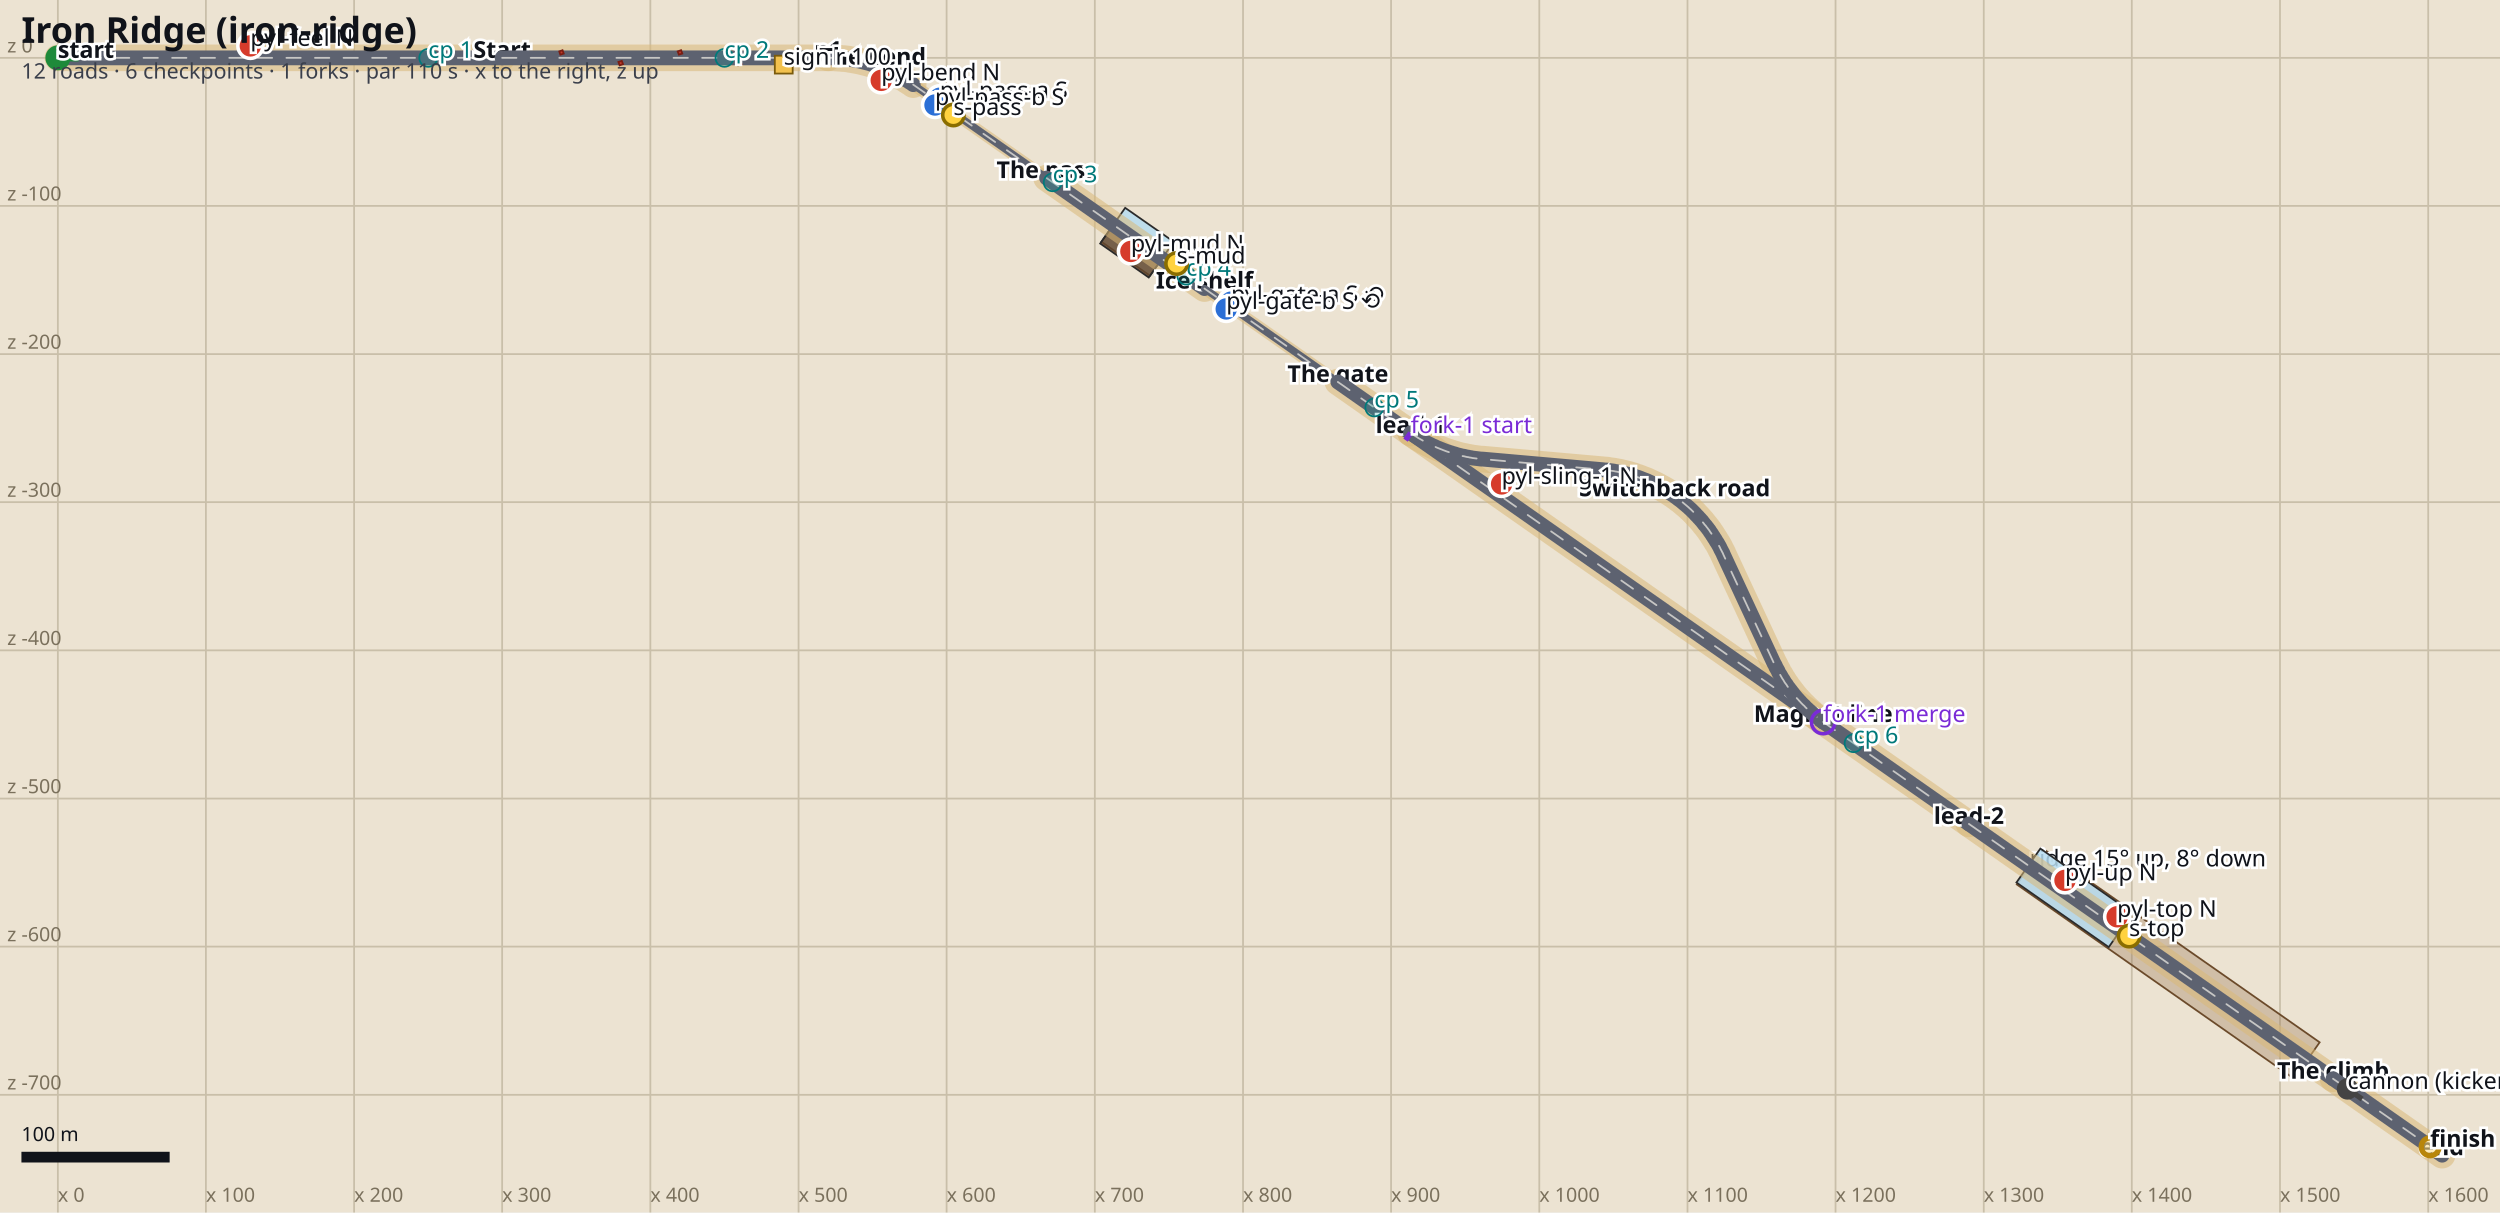
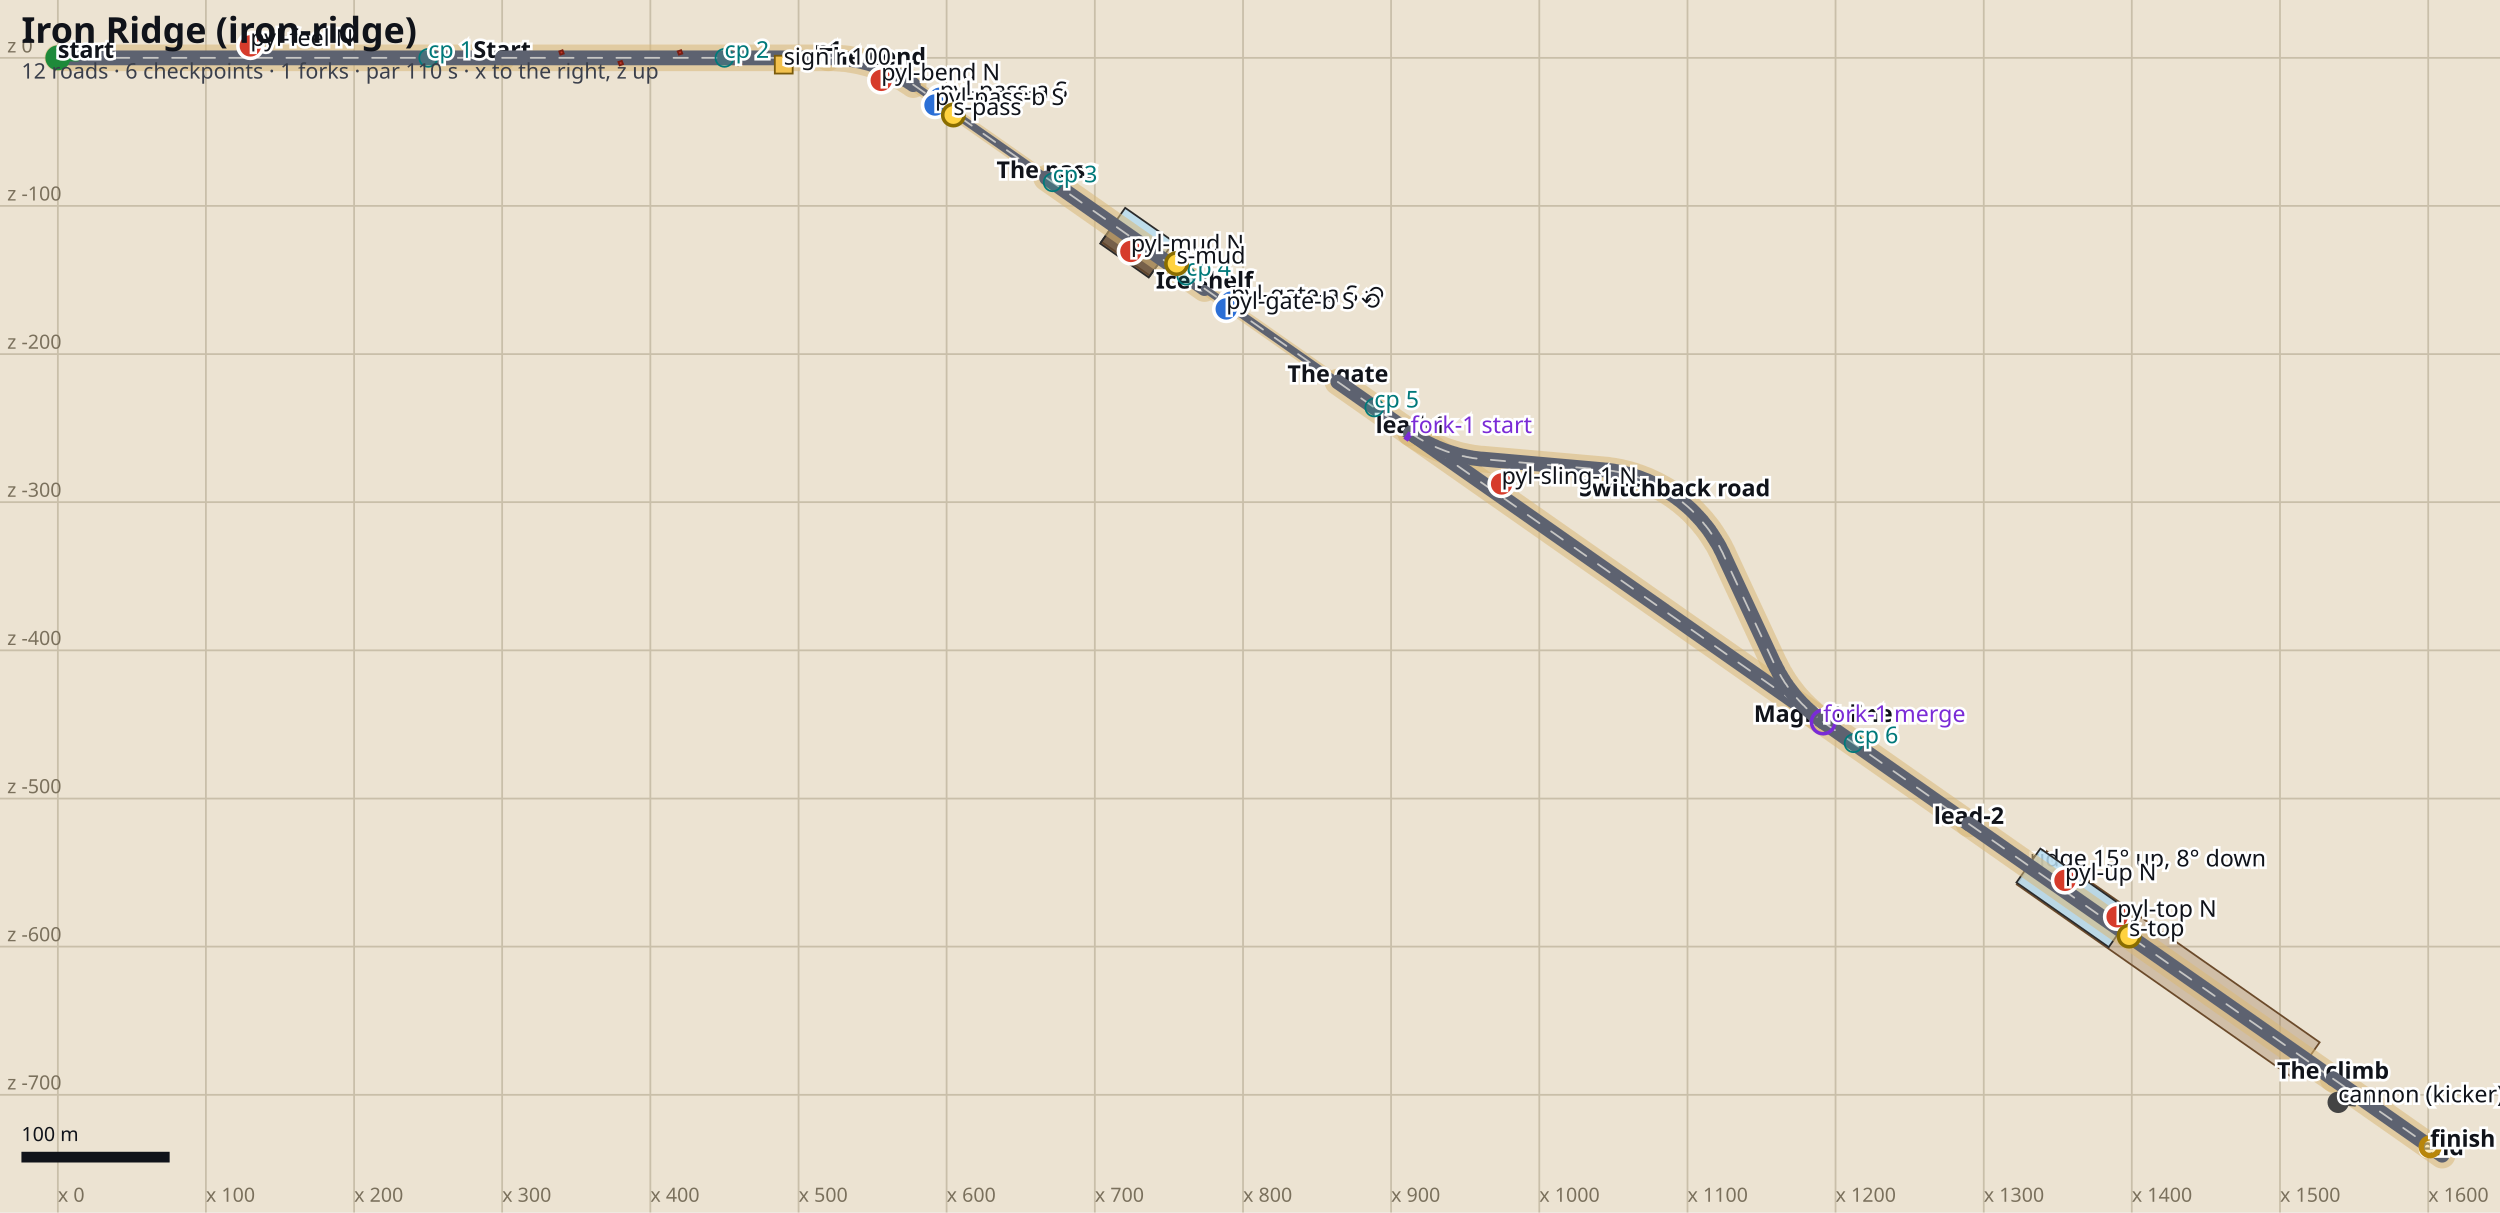
<svg xmlns="http://www.w3.org/2000/svg" width="1400" height="679" viewBox="0 0 1400 679">
  <rect width="100%" height="100%" fill="#ece3d2" />
  <line x1="32.4" y1="0" x2="32.4" y2="679" stroke="#c9bfa9" stroke-width="1" />
  <text x="32.4" y="673" font-size="11" font-family="sans-serif" fill="#7a705c">x 0</text>
  <line x1="115.3" y1="0" x2="115.3" y2="679" stroke="#c9bfa9" stroke-width="1" />
  <text x="115.3" y="673" font-size="11" font-family="sans-serif" fill="#7a705c">x 100</text>
  <line x1="198.3" y1="0" x2="198.3" y2="679" stroke="#c9bfa9" stroke-width="1" />
  <text x="198.3" y="673" font-size="11" font-family="sans-serif" fill="#7a705c">x 200</text>
  <line x1="281.2" y1="0" x2="281.2" y2="679" stroke="#c9bfa9" stroke-width="1" />
  <text x="281.2" y="673" font-size="11" font-family="sans-serif" fill="#7a705c">x 300</text>
  <line x1="364.2" y1="0" x2="364.2" y2="679" stroke="#c9bfa9" stroke-width="1" />
  <text x="364.2" y="673" font-size="11" font-family="sans-serif" fill="#7a705c">x 400</text>
  <line x1="447.2" y1="0" x2="447.2" y2="679" stroke="#c9bfa9" stroke-width="1" />
  <text x="447.2" y="673" font-size="11" font-family="sans-serif" fill="#7a705c">x 500</text>
  <line x1="530.1" y1="0" x2="530.1" y2="679" stroke="#c9bfa9" stroke-width="1" />
  <text x="530.1" y="673" font-size="11" font-family="sans-serif" fill="#7a705c">x 600</text>
  <line x1="613.1" y1="0" x2="613.1" y2="679" stroke="#c9bfa9" stroke-width="1" />
  <text x="613.1" y="673" font-size="11" font-family="sans-serif" fill="#7a705c">x 700</text>
  <line x1="696.1" y1="0" x2="696.1" y2="679" stroke="#c9bfa9" stroke-width="1" />
  <text x="696.1" y="673" font-size="11" font-family="sans-serif" fill="#7a705c">x 800</text>
  <line x1="779" y1="0" x2="779" y2="679" stroke="#c9bfa9" stroke-width="1" />
  <text x="779" y="673" font-size="11" font-family="sans-serif" fill="#7a705c">x 900</text>
  <line x1="862" y1="0" x2="862" y2="679" stroke="#c9bfa9" stroke-width="1" />
  <text x="862" y="673" font-size="11" font-family="sans-serif" fill="#7a705c">x 1000</text>
  <line x1="945" y1="0" x2="945" y2="679" stroke="#c9bfa9" stroke-width="1" />
  <text x="945" y="673" font-size="11" font-family="sans-serif" fill="#7a705c">x 1100</text>
  <line x1="1027.9" y1="0" x2="1027.9" y2="679" stroke="#c9bfa9" stroke-width="1" />
  <text x="1027.9" y="673" font-size="11" font-family="sans-serif" fill="#7a705c">x 1200</text>
  <line x1="1110.9" y1="0" x2="1110.9" y2="679" stroke="#c9bfa9" stroke-width="1" />
  <text x="1110.9" y="673" font-size="11" font-family="sans-serif" fill="#7a705c">x 1300</text>
  <line x1="1193.8" y1="0" x2="1193.8" y2="679" stroke="#c9bfa9" stroke-width="1" />
  <text x="1193.8" y="673" font-size="11" font-family="sans-serif" fill="#7a705c">x 1400</text>
  <line x1="1276.8" y1="0" x2="1276.8" y2="679" stroke="#c9bfa9" stroke-width="1" />
  <text x="1276.8" y="673" font-size="11" font-family="sans-serif" fill="#7a705c">x 1500</text>
  <line x1="1359.8" y1="0" x2="1359.8" y2="679" stroke="#c9bfa9" stroke-width="1" />
  <text x="1359.8" y="673" font-size="11" font-family="sans-serif" fill="#7a705c">x 1600</text>
  <line x1="0" y1="613.1" x2="1400" y2="613.1" stroke="#c9bfa9" stroke-width="1" />
  <text x="4" y="610.1" font-size="11" font-family="sans-serif" fill="#7a705c">z -700</text>
  <line x1="0" y1="530.1" x2="1400" y2="530.1" stroke="#c9bfa9" stroke-width="1" />
  <text x="4" y="527.1" font-size="11" font-family="sans-serif" fill="#7a705c">z -600</text>
  <line x1="0" y1="447.2" x2="1400" y2="447.2" stroke="#c9bfa9" stroke-width="1" />
  <text x="4" y="444.2" font-size="11" font-family="sans-serif" fill="#7a705c">z -500</text>
  <line x1="0" y1="364.2" x2="1400" y2="364.2" stroke="#c9bfa9" stroke-width="1" />
  <text x="4" y="361.2" font-size="11" font-family="sans-serif" fill="#7a705c">z -400</text>
  <line x1="0" y1="281.2" x2="1400" y2="281.2" stroke="#c9bfa9" stroke-width="1" />
  <text x="4" y="278.2" font-size="11" font-family="sans-serif" fill="#7a705c">z -300</text>
  <line x1="0" y1="198.3" x2="1400" y2="198.3" stroke="#c9bfa9" stroke-width="1" />
  <text x="4" y="195.3" font-size="11" font-family="sans-serif" fill="#7a705c">z -200</text>
  <line x1="0" y1="115.3" x2="1400" y2="115.3" stroke="#c9bfa9" stroke-width="1" />
  <text x="4" y="112.3" font-size="11" font-family="sans-serif" fill="#7a705c">z -100</text>
  <line x1="0" y1="32.4" x2="1400" y2="32.4" stroke="#c9bfa9" stroke-width="1" />
  <text x="4" y="29.4" font-size="11" font-family="sans-serif" fill="#7a705c">z 0</text>
  <polygon points="1129.4,495.3 1284.7,604.1 1299,583.7 1143.7,475" fill="#8c6a44" fill-opacity="0.3" stroke="#6b4a2a" />
  <text x="1136.6" y="485.2" font-size="13" font-family="sans-serif" fill="#10131a" stroke="#fff" stroke-width="3" paint-order="stroke">ridge 15° up, 8° down</text>
  <polygon points="616.8,135.4 644,154.4 657.3,135.4 630.1,116.4" fill="#b6dcf0" fill-opacity="0.85" stroke="#2a2a2a" stroke-width="1" />
  <polygon points="616.1,136.4 643.3,155.4 650.4,145.3 623.2,126.2" fill="#6a4a2e" fill-opacity="0.85" stroke="#2a2a2a" stroke-width="1" />
  <polygon points="1129.2,494.2 1180.9,530.4 1194.2,511.3 1142.6,475.2" fill="#b6dcf0" fill-opacity="0.85" stroke="#2a2a2a" stroke-width="1" />
  <polyline points="32.4,32.4 281.2,32.4" fill="none" stroke-linejoin="round" stroke-linecap="round" stroke="#d8b878" stroke-opacity="0.55" stroke-width="14.9" />
  <polyline points="281.2,32.4 463.8,32.4" fill="none" stroke-linejoin="round" stroke-linecap="round" stroke="#d8b878" stroke-opacity="0.55" stroke-width="14.9" />
  <polyline points="463.8,32.4 464.6,32.4 465.4,32.4 466.2,32.4 467,32.4 467.9,32.5 468.7,32.5 469.5,32.6 470.3,32.6 471.1,32.7 471.9,32.8 472.7,32.8 473.6,32.9 474.4,33 475.2,33.1 476,33.3 476.8,33.4 477.6,33.5 478.4,33.7 479.2,33.8 480,34 480.8,34.1 481.6,34.3 482.4,34.5 483.2,34.7 484,34.9 484.8,35.1 485.6,35.3 486.4,35.5 487.1,35.7 487.9,36 488.7,36.2 489.5,36.4 490.3,36.7 491,37 491.8,37.2 492.6,37.5 493.3,37.8 494.1,38.1 494.9,38.4 495.6,38.7 496.4,39 497.1,39.4 497.9,39.7 498.6,40 499.4,40.4 500.1,40.7 500.8,41.1 501.6,41.5 502.3,41.8 503,42.2 503.7,42.6 504.4,43 505.1,43.4 505.9,43.8 506.6,44.2 507.3,44.7 507.9,45.1 508.6,45.5 509.3,46 510,46.4 510.7,46.9 511.4,47.4" fill="none" stroke-linejoin="round" stroke-linecap="round" stroke="#d8b878" stroke-opacity="0.55" stroke-width="14.9" />
  <polyline points="511.4,47.4 586.1,99.7" fill="none" stroke-linejoin="round" stroke-linecap="round" stroke="#d8b878" stroke-opacity="0.55" stroke-width="6.6" />
  <polyline points="586.1,99.7 674.5,161.6" fill="none" stroke-linejoin="round" stroke-linecap="round" stroke="#d8b878" stroke-opacity="0.55" stroke-width="14.9" />
  <polyline points="674.5,161.6 749.2,213.9" fill="none" stroke-linejoin="round" stroke-linecap="round" stroke="#d8b878" stroke-opacity="0.55" stroke-width="6.6" />
  <polyline points="749.2,213.9 790,242.5" fill="none" stroke-linejoin="round" stroke-linecap="round" stroke="#d8b878" stroke-opacity="0.55" stroke-width="14.9" />
  <polyline points="790,242.5 1021,404.3" fill="none" stroke-linejoin="round" stroke-linecap="round" stroke="#d8b878" stroke-opacity="0.55" stroke-width="14.9" />
  <polyline points="790,242.5 790.7,242.9 791.3,243.4 792,243.8 792.7,244.3 793.4,244.7 794.1,245.2 794.8,245.6 795.5,246 796.2,246.4 796.9,246.8 797.6,247.2 798.4,247.6 799.1,248 799.8,248.4 800.5,248.7 801.3,249.1 802,249.5 802.8,249.8 803.5,250.1 804.3,250.5 805,250.8 805.8,251.1 806.5,251.4 807.3,251.7 808,252 808.8,252.3 809.6,252.6 810.4,252.9 811.1,253.1 811.9,253.4 812.7,253.6 813.5,253.9 814.3,254.1 815,254.3 815.8,254.6 816.6,254.8 817.4,255 818.2,255.2 819,255.4 819.8,255.5 820.6,255.7 821.4,255.9 822.2,256 823,256.2 823.8,256.3 824.6,256.5 825.5,256.6 826.3,256.7 827.1,256.8 827.9,256.9 828.7,257 829.5,257.1 830.3,257.1 897.1,263 898,263.1 898.8,263.2 899.6,263.2 900.4,263.3 901.3,263.5 902.1,263.6 902.9,263.7 903.7,263.8 904.5,264 905.3,264.1 906.2,264.3 907,264.4 907.8,264.6 908.6,264.8 909.4,265 910.2,265.2 911,265.4 911.8,265.6 912.6,265.8 913.4,266.1 914.2,266.3 915,266.5 915.7,266.8 916.5,267.1 917.3,267.3 918.1,267.6 918.9,267.9 919.6,268.2 920.4,268.5 921.2,268.8 922,269.1 922.7,269.4 923.5,269.8 924.2,270.1 925,270.5 925.7,270.8 926.5,271.2 927.2,271.5 927.9,271.9 928.7,272.3 929.4,272.7 930.1,273.1 930.9,273.5 931.6,273.9 932.3,274.3 933,274.7 933.7,275.2 934.4,275.6 935.1,276.1 935.8,276.5 936.5,277 937.2,277.4 937.8,277.9 938.5,278.4 939.2,278.9 939.8,279.4 940.5,279.9 941.2,280.4 941.8,280.9 942.4,281.4 943.1,282 943.7,282.5 944.3,283 945,283.6 945.6,284.1 946.2,284.7 946.8,285.2 947.4,285.8 948,286.4 948.6,287 949.2,287.6 949.7,288.2 950.3,288.8 950.9,289.4 951.4,290 952,290.6 952.5,291.2 953.1,291.8 953.6,292.5 954.1,293.1 954.6,293.8 955.2,294.4 955.7,295.1 956.2,295.7 956.7,296.4 957.2,297 957.6,297.7 958.1,298.4 958.6,299.1 959,299.8 959.5,300.5 959.9,301.2 960.4,301.9 960.8,302.6 961.2,303.3 961.7,304 962.1,304.7 962.5,305.4 962.9,306.1 963.3,306.9 963.6,307.6 964,308.3 964.4,309.1 964.8,309.8 965.1,310.6 993.4,371.4 993.8,372.1 994.2,372.8 994.5,373.6 994.9,374.3 995.3,375 995.7,375.7 996,376.5 996.4,377.2 996.9,377.9 997.3,378.6 997.7,379.3 998.1,380 998.6,380.7 999,381.4 999.4,382.1 999.9,382.8 1000.4,383.4 1000.8,384.1 1001.3,384.8 1001.8,385.4 1002.3,386.1 1002.8,386.7 1003.3,387.4 1003.8,388 1004.3,388.7 1004.8,389.3 1005.3,389.9 1005.9,390.6 1006.4,391.2 1007,391.8 1007.5,392.4 1008.1,393 1008.6,393.6 1009.2,394.2 1009.8,394.8 1010.4,395.3 1010.9,395.9 1011.5,396.5 1012.1,397 1012.7,397.6 1013.3,398.1 1014,398.7 1014.6,399.2 1015.2,399.8 1015.8,400.3 1016.5,400.8 1017.1,401.3 1017.8,401.8 1018.4,402.3 1019.1,402.8 1019.7,403.3 1020.4,403.8 1021.1,404.3" fill="none" stroke-linejoin="round" stroke-linecap="round" stroke="#d8b878" stroke-opacity="0.55" stroke-width="14.9" />
  <polyline points="1021,404.3 1102.6,461.4" fill="none" stroke-linejoin="round" stroke-linecap="round" stroke="#d8b878" stroke-opacity="0.55" stroke-width="14.9" />
  <polyline points="1102.6,461.4 1306.5,604.1" fill="none" stroke-linejoin="round" stroke-linecap="round" stroke="#d8b878" stroke-opacity="0.55" stroke-width="14.9" />
  <polyline points="1306.5,604.1 1367.6,646.9" fill="none" stroke-linejoin="round" stroke-linecap="round" stroke="#d8b878" stroke-opacity="0.55" stroke-width="14.9" />
  <polyline points="32.4,32.4 281.2,32.4" fill="none" stroke-linejoin="round" stroke-linecap="round" stroke="#5d6270" stroke-width="8.3" />
  <polyline points="32.4,32.4 281.2,32.4" fill="none" stroke-linejoin="round" stroke-linecap="round" stroke="#f4f1e8" stroke-opacity="0.7" stroke-width="1" stroke-dasharray="8 8" />
  <text x="281.2" y="32.4" font-size="13" font-family="sans-serif" fill="#10131a" stroke="#fff" stroke-width="3" paint-order="stroke" text-anchor="middle" font-weight="bold">Start</text>
  <polyline points="281.2,32.4 463.8,32.4" fill="none" stroke-linejoin="round" stroke-linecap="round" stroke="#5d6270" stroke-width="8.3" />
  <polyline points="281.2,32.4 463.8,32.4" fill="none" stroke-linejoin="round" stroke-linecap="round" stroke="#f4f1e8" stroke-opacity="0.7" stroke-width="1" stroke-dasharray="8 8" />
  <text x="463.8" y="32.4" font-size="13" font-family="sans-serif" fill="#10131a" stroke="#fff" stroke-width="3" paint-order="stroke" text-anchor="middle" font-weight="bold">p1</text>
  <polyline points="463.8,32.4 464.6,32.4 465.4,32.4 466.2,32.4 467,32.4 467.9,32.5 468.7,32.5 469.5,32.6 470.3,32.6 471.1,32.7 471.9,32.8 472.7,32.8 473.6,32.9 474.4,33 475.2,33.1 476,33.3 476.8,33.4 477.6,33.5 478.4,33.7 479.2,33.8 480,34 480.8,34.1 481.6,34.3 482.4,34.5 483.2,34.7 484,34.9 484.8,35.1 485.6,35.3 486.4,35.5 487.1,35.7 487.9,36 488.7,36.2 489.5,36.4 490.3,36.7 491,37 491.8,37.2 492.6,37.5 493.3,37.8 494.1,38.1 494.9,38.4 495.6,38.7 496.4,39 497.1,39.4 497.9,39.7 498.6,40 499.4,40.4 500.1,40.7 500.8,41.1 501.6,41.5 502.3,41.8 503,42.2 503.7,42.6 504.4,43 505.1,43.4 505.9,43.8 506.6,44.2 507.3,44.7 507.9,45.1 508.6,45.5 509.3,46 510,46.4 510.7,46.9 511.4,47.4" fill="none" stroke-linejoin="round" stroke-linecap="round" stroke="#5d6270" stroke-width="8.3" />
  <polyline points="463.8,32.4 464.6,32.4 465.4,32.4 466.2,32.4 467,32.4 467.9,32.5 468.7,32.5 469.5,32.6 470.3,32.6 471.1,32.7 471.9,32.8 472.7,32.8 473.6,32.9 474.4,33 475.2,33.1 476,33.3 476.8,33.4 477.6,33.5 478.4,33.7 479.2,33.8 480,34 480.8,34.1 481.6,34.3 482.4,34.5 483.2,34.7 484,34.9 484.8,35.1 485.6,35.3 486.4,35.5 487.1,35.7 487.9,36 488.7,36.2 489.5,36.4 490.3,36.7 491,37 491.8,37.2 492.6,37.5 493.3,37.8 494.1,38.1 494.9,38.4 495.6,38.7 496.4,39 497.1,39.4 497.9,39.7 498.6,40 499.4,40.4 500.1,40.7 500.8,41.1 501.6,41.5 502.3,41.8 503,42.2 503.7,42.6 504.4,43 505.1,43.4 505.9,43.8 506.6,44.2 507.3,44.7 507.9,45.1 508.6,45.5 509.3,46 510,46.4 510.7,46.9 511.4,47.4" fill="none" stroke-linejoin="round" stroke-linecap="round" stroke="#f4f1e8" stroke-opacity="0.7" stroke-width="1" stroke-dasharray="8 8" />
  <text x="488.7" y="36.2" font-size="13" font-family="sans-serif" fill="#10131a" stroke="#fff" stroke-width="3" paint-order="stroke" text-anchor="middle" font-weight="bold">The bend</text>
  <polyline points="511.4,47.4 586.1,99.7" fill="none" stroke-linejoin="round" stroke-linecap="round" stroke="#5d6270" stroke-width="4.1" />
  <polyline points="511.4,47.4 586.1,99.7" fill="none" stroke-linejoin="round" stroke-linecap="round" stroke="#f4f1e8" stroke-opacity="0.7" stroke-width="1" stroke-dasharray="8 8" />
  <text x="586.1" y="99.7" font-size="13" font-family="sans-serif" fill="#10131a" stroke="#fff" stroke-width="3" paint-order="stroke" text-anchor="middle" font-weight="bold">The pass</text>
  <polyline points="586.1,99.7 674.5,161.6" fill="none" stroke-linejoin="round" stroke-linecap="round" stroke="#5d6270" stroke-width="8.3" />
  <polyline points="586.1,99.7 674.5,161.6" fill="none" stroke-linejoin="round" stroke-linecap="round" stroke="#f4f1e8" stroke-opacity="0.7" stroke-width="1" stroke-dasharray="8 8" />
  <text x="674.5" y="161.6" font-size="13" font-family="sans-serif" fill="#10131a" stroke="#fff" stroke-width="3" paint-order="stroke" text-anchor="middle" font-weight="bold">Ice shelf</text>
  <polyline points="674.5,161.6 749.2,213.9" fill="none" stroke-linejoin="round" stroke-linecap="round" stroke="#5d6270" stroke-width="4.1" />
  <polyline points="674.5,161.6 749.2,213.9" fill="none" stroke-linejoin="round" stroke-linecap="round" stroke="#f4f1e8" stroke-opacity="0.7" stroke-width="1" stroke-dasharray="8 8" />
  <text x="749.2" y="213.9" font-size="13" font-family="sans-serif" fill="#10131a" stroke="#fff" stroke-width="3" paint-order="stroke" text-anchor="middle" font-weight="bold">The gate</text>
  <polyline points="749.2,213.9 790,242.5" fill="none" stroke-linejoin="round" stroke-linecap="round" stroke="#5d6270" stroke-width="8.3" />
  <polyline points="749.2,213.9 790,242.5" fill="none" stroke-linejoin="round" stroke-linecap="round" stroke="#f4f1e8" stroke-opacity="0.7" stroke-width="1" stroke-dasharray="8 8" />
  <text x="790" y="242.5" font-size="13" font-family="sans-serif" fill="#10131a" stroke="#fff" stroke-width="3" paint-order="stroke" text-anchor="middle" font-weight="bold">lead-1</text>
  <polyline points="790,242.5 1021,404.3" fill="none" stroke-linejoin="round" stroke-linecap="round" stroke="#5d6270" stroke-width="8.3" />
  <polyline points="790,242.5 1021,404.3" fill="none" stroke-linejoin="round" stroke-linecap="round" stroke="#f4f1e8" stroke-opacity="0.7" stroke-width="1" stroke-dasharray="8 8" />
  <text x="1021" y="404.3" font-size="13" font-family="sans-serif" fill="#10131a" stroke="#fff" stroke-width="3" paint-order="stroke" text-anchor="middle" font-weight="bold">Magnet line</text>
  <polyline points="790,242.5 790.7,242.9 791.3,243.4 792,243.8 792.7,244.3 793.4,244.7 794.1,245.2 794.8,245.6 795.5,246 796.2,246.4 796.9,246.8 797.6,247.2 798.4,247.6 799.1,248 799.8,248.4 800.5,248.7 801.3,249.1 802,249.5 802.8,249.8 803.5,250.1 804.3,250.5 805,250.8 805.8,251.1 806.5,251.4 807.3,251.7 808,252 808.8,252.3 809.6,252.6 810.4,252.9 811.1,253.1 811.9,253.4 812.7,253.6 813.5,253.9 814.3,254.1 815,254.3 815.8,254.6 816.6,254.8 817.4,255 818.2,255.2 819,255.4 819.8,255.5 820.6,255.7 821.4,255.9 822.2,256 823,256.2 823.8,256.3 824.6,256.5 825.5,256.6 826.3,256.7 827.1,256.8 827.9,256.9 828.7,257 829.5,257.1 830.3,257.1 897.1,263 898,263.1 898.8,263.2 899.6,263.2 900.4,263.3 901.3,263.5 902.1,263.6 902.9,263.7 903.7,263.8 904.5,264 905.3,264.1 906.2,264.3 907,264.4 907.8,264.6 908.6,264.8 909.4,265 910.2,265.2 911,265.4 911.8,265.6 912.6,265.8 913.4,266.1 914.2,266.3 915,266.5 915.7,266.8 916.5,267.1 917.3,267.3 918.1,267.6 918.9,267.9 919.6,268.2 920.4,268.5 921.2,268.8 922,269.1 922.7,269.4 923.5,269.8 924.2,270.1 925,270.5 925.7,270.8 926.5,271.2 927.2,271.5 927.9,271.9 928.7,272.3 929.4,272.7 930.1,273.1 930.9,273.5 931.6,273.9 932.3,274.3 933,274.7 933.7,275.2 934.4,275.6 935.1,276.1 935.8,276.5 936.5,277 937.2,277.4 937.8,277.9 938.5,278.4 939.2,278.9 939.8,279.4 940.5,279.9 941.2,280.4 941.8,280.9 942.4,281.4 943.1,282 943.7,282.5 944.3,283 945,283.6 945.6,284.1 946.2,284.7 946.8,285.2 947.4,285.8 948,286.4 948.6,287 949.2,287.6 949.7,288.2 950.3,288.8 950.9,289.4 951.4,290 952,290.6 952.5,291.2 953.1,291.8 953.6,292.5 954.1,293.1 954.6,293.8 955.2,294.4 955.7,295.1 956.2,295.7 956.7,296.4 957.2,297 957.6,297.7 958.1,298.4 958.6,299.1 959,299.8 959.5,300.5 959.9,301.2 960.4,301.9 960.8,302.6 961.2,303.3 961.7,304 962.1,304.7 962.5,305.4 962.9,306.1 963.3,306.9 963.6,307.6 964,308.3 964.4,309.1 964.8,309.8 965.1,310.6 993.4,371.4 993.8,372.1 994.2,372.8 994.5,373.6 994.9,374.3 995.3,375 995.7,375.7 996,376.5 996.4,377.2 996.9,377.9 997.3,378.6 997.7,379.3 998.1,380 998.6,380.7 999,381.4 999.4,382.1 999.9,382.8 1000.4,383.4 1000.8,384.1 1001.3,384.8 1001.8,385.4 1002.3,386.1 1002.8,386.7 1003.3,387.4 1003.8,388 1004.3,388.7 1004.8,389.3 1005.3,389.9 1005.9,390.6 1006.4,391.2 1007,391.8 1007.5,392.4 1008.1,393 1008.6,393.6 1009.2,394.2 1009.8,394.8 1010.4,395.3 1010.9,395.9 1011.5,396.5 1012.1,397 1012.7,397.6 1013.3,398.1 1014,398.7 1014.6,399.2 1015.2,399.8 1015.8,400.3 1016.5,400.8 1017.1,401.3 1017.8,401.8 1018.4,402.3 1019.1,402.8 1019.7,403.3 1020.4,403.8 1021.1,404.3" fill="none" stroke-linejoin="round" stroke-linecap="round" stroke="#5d6270" stroke-width="8.3" />
  <polyline points="790,242.5 790.7,242.9 791.3,243.4 792,243.8 792.7,244.3 793.4,244.7 794.1,245.2 794.8,245.6 795.5,246 796.2,246.4 796.9,246.8 797.6,247.2 798.4,247.6 799.1,248 799.8,248.4 800.5,248.7 801.3,249.1 802,249.5 802.8,249.8 803.5,250.1 804.3,250.5 805,250.8 805.8,251.1 806.5,251.4 807.3,251.7 808,252 808.8,252.3 809.6,252.6 810.4,252.9 811.1,253.1 811.9,253.4 812.7,253.6 813.5,253.9 814.3,254.1 815,254.3 815.8,254.6 816.6,254.8 817.4,255 818.2,255.2 819,255.4 819.8,255.5 820.6,255.7 821.4,255.9 822.2,256 823,256.2 823.8,256.3 824.6,256.5 825.5,256.6 826.3,256.7 827.1,256.8 827.9,256.9 828.7,257 829.5,257.1 830.3,257.1 897.1,263 898,263.1 898.8,263.2 899.6,263.2 900.4,263.3 901.3,263.5 902.1,263.6 902.9,263.7 903.7,263.8 904.5,264 905.3,264.1 906.2,264.3 907,264.4 907.8,264.6 908.6,264.8 909.4,265 910.2,265.2 911,265.4 911.8,265.6 912.6,265.8 913.4,266.1 914.2,266.3 915,266.5 915.7,266.8 916.5,267.1 917.3,267.3 918.1,267.6 918.9,267.9 919.6,268.2 920.4,268.5 921.2,268.8 922,269.1 922.7,269.4 923.5,269.8 924.2,270.1 925,270.5 925.7,270.8 926.5,271.2 927.2,271.5 927.9,271.9 928.7,272.3 929.4,272.7 930.1,273.1 930.9,273.5 931.6,273.9 932.3,274.3 933,274.7 933.7,275.2 934.4,275.6 935.1,276.1 935.8,276.5 936.5,277 937.2,277.4 937.8,277.9 938.5,278.4 939.2,278.9 939.8,279.4 940.5,279.9 941.2,280.4 941.8,280.9 942.4,281.4 943.1,282 943.7,282.5 944.3,283 945,283.6 945.6,284.1 946.2,284.7 946.8,285.2 947.4,285.8 948,286.4 948.6,287 949.2,287.6 949.7,288.2 950.3,288.8 950.9,289.4 951.4,290 952,290.6 952.5,291.2 953.1,291.8 953.6,292.5 954.1,293.1 954.6,293.8 955.2,294.4 955.7,295.1 956.2,295.7 956.7,296.4 957.2,297 957.6,297.7 958.1,298.4 958.6,299.1 959,299.8 959.5,300.5 959.9,301.2 960.4,301.9 960.8,302.6 961.2,303.3 961.7,304 962.1,304.7 962.5,305.4 962.9,306.1 963.3,306.9 963.6,307.6 964,308.3 964.4,309.1 964.8,309.8 965.1,310.6 993.4,371.4 993.8,372.1 994.2,372.8 994.5,373.6 994.9,374.3 995.3,375 995.7,375.7 996,376.5 996.4,377.2 996.9,377.9 997.3,378.6 997.7,379.3 998.1,380 998.6,380.7 999,381.4 999.4,382.1 999.9,382.8 1000.4,383.4 1000.8,384.1 1001.3,384.8 1001.8,385.4 1002.3,386.1 1002.8,386.7 1003.3,387.4 1003.8,388 1004.3,388.7 1004.8,389.3 1005.3,389.9 1005.9,390.6 1006.4,391.2 1007,391.8 1007.5,392.4 1008.1,393 1008.6,393.6 1009.2,394.2 1009.8,394.8 1010.4,395.3 1010.9,395.9 1011.5,396.5 1012.1,397 1012.7,397.6 1013.3,398.1 1014,398.7 1014.6,399.2 1015.2,399.8 1015.8,400.3 1016.5,400.8 1017.1,401.3 1017.8,401.8 1018.4,402.3 1019.1,402.8 1019.7,403.3 1020.4,403.8 1021.1,404.3" fill="none" stroke-linejoin="round" stroke-linecap="round" stroke="#f4f1e8" stroke-opacity="0.7" stroke-width="1" stroke-dasharray="8 8" />
  <text x="937.8" y="277.9" font-size="13" font-family="sans-serif" fill="#10131a" stroke="#fff" stroke-width="3" paint-order="stroke" text-anchor="middle" font-weight="bold">Switchback road</text>
  <polyline points="1021,404.3 1102.6,461.4" fill="none" stroke-linejoin="round" stroke-linecap="round" stroke="#5d6270" stroke-width="8.3" />
  <polyline points="1021,404.3 1102.6,461.4" fill="none" stroke-linejoin="round" stroke-linecap="round" stroke="#f4f1e8" stroke-opacity="0.7" stroke-width="1" stroke-dasharray="8 8" />
  <text x="1102.6" y="461.4" font-size="13" font-family="sans-serif" fill="#10131a" stroke="#fff" stroke-width="3" paint-order="stroke" text-anchor="middle" font-weight="bold">lead-2</text>
  <polyline points="1102.6,461.4 1306.5,604.1" fill="none" stroke-linejoin="round" stroke-linecap="round" stroke="#5d6270" stroke-width="8.3" />
  <polyline points="1102.6,461.4 1306.5,604.1" fill="none" stroke-linejoin="round" stroke-linecap="round" stroke="#f4f1e8" stroke-opacity="0.7" stroke-width="1" stroke-dasharray="8 8" />
  <text x="1306.5" y="604.1" font-size="13" font-family="sans-serif" fill="#10131a" stroke="#fff" stroke-width="3" paint-order="stroke" text-anchor="middle" font-weight="bold">The climb</text>
  <polyline points="1306.5,604.1 1367.6,646.9" fill="none" stroke-linejoin="round" stroke-linecap="round" stroke="#5d6270" stroke-width="8.3" />
  <polyline points="1306.5,604.1 1367.6,646.9" fill="none" stroke-linejoin="round" stroke-linecap="round" stroke="#f4f1e8" stroke-opacity="0.7" stroke-width="1" stroke-dasharray="8 8" />
  <text x="1367.6" y="646.9" font-size="13" font-family="sans-serif" fill="#10131a" stroke="#fff" stroke-width="3" paint-order="stroke" text-anchor="middle" font-weight="bold">end</text>
  <line x1="787.1" y1="246.5" x2="792.8" y2="238.4" stroke="#7a2bd6" stroke-width="3" stroke-dasharray="5 3" />
  <text x="790" y="242.5" font-size="13" font-family="sans-serif" stroke="#fff" stroke-width="3" paint-order="stroke" fill="#7a2bd6">fork-1 start</text>
  <circle cx="1021" cy="404.3" r="6.6" fill="none" stroke="#7a2bd6" stroke-width="2" />
  <text x="1021" y="404.3" font-size="13" font-family="sans-serif" stroke="#fff" stroke-width="3" paint-order="stroke" fill="#7a2bd6">fork-1 merge</text>
  <polygon points="313.8,30.6 315.7,30 315,28.1 313.2,28.8" fill="#c0392b" stroke="#7a1d12" />
  <polygon points="347,36.6 348.9,35.9 348.2,34.1 346.3,34.7" fill="#c0392b" stroke="#7a1d12" />
  <polygon points="380.2,30.6 382.1,30 381.4,28.1 379.5,28.8" fill="#c0392b" stroke="#7a1d12" />
  <polygon points="413.4,36.6 415.3,35.9 414.6,34.1 412.7,34.7" fill="#c0392b" stroke="#7a1d12" />
-   <circle cx="1314.6" cy="609.8" r="6" fill="#444" />
-   <line x1="1314.6" y1="609.8" x2="1322.8" y2="615.5" stroke="#444" stroke-width="3" />
-   <text x="1314.6" y="609.8" font-size="13" font-family="sans-serif" fill="#10131a" stroke="#fff" stroke-width="3" paint-order="stroke">cannon (kicker)</text>
+   <circle cx="1309.4" cy="617.3" r="6" fill="#444" />
+   <line x1="1309.4" y1="617.3" x2="1319.3" y2="618.2" stroke="#444" stroke-width="3" />
+   <text x="1309.4" y="617.3" font-size="13" font-family="sans-serif" fill="#10131a" stroke="#fff" stroke-width="3" paint-order="stroke">cannon (kicker)</text>
  <circle cx="140.2" cy="25.7" r="7" fill="#d63b2b" stroke="#fff" stroke-width="2" />
  <text x="140.2" y="25.7" font-size="13" font-family="sans-serif" fill="#10131a" stroke="#fff" stroke-width="3" paint-order="stroke">pyl-feel N</text>
  <circle cx="493.5" cy="45" r="7" fill="#d63b2b" stroke="#fff" stroke-width="2" />
  <text x="493.5" y="45" font-size="13" font-family="sans-serif" fill="#10131a" stroke="#fff" stroke-width="3" paint-order="stroke">pyl-bend N</text>
  <circle cx="526.3" cy="55" r="7" fill="#2b6fd6" stroke="#fff" stroke-width="2" />
  <text x="526.3" y="55" font-size="13" font-family="sans-serif" fill="#10131a" stroke="#fff" stroke-width="3" paint-order="stroke">pyl-pass-a S</text>
  <circle cx="523.6" cy="58.8" r="7" fill="#2b6fd6" stroke="#fff" stroke-width="2" />
  <text x="523.6" y="58.8" font-size="13" font-family="sans-serif" fill="#10131a" stroke="#fff" stroke-width="3" paint-order="stroke">pyl-pass-b S</text>
  <circle cx="633.3" cy="140.8" r="7" fill="#d63b2b" stroke="#fff" stroke-width="2" />
  <text x="633.3" y="140.8" font-size="13" font-family="sans-serif" fill="#10131a" stroke="#fff" stroke-width="3" paint-order="stroke">pyl-mud N</text>
  <circle cx="689.4" cy="169.2" r="7" fill="#2b6fd6" stroke="#fff" stroke-width="2" />
  <text x="689.4" y="169.2" font-size="13" font-family="sans-serif" fill="#10131a" stroke="#fff" stroke-width="3" paint-order="stroke">pyl-gate-a S ⟲</text>
  <circle cx="686.7" cy="173" r="7" fill="#2b6fd6" stroke="#fff" stroke-width="2" />
  <text x="686.7" y="173" font-size="13" font-family="sans-serif" fill="#10131a" stroke="#fff" stroke-width="3" paint-order="stroke">pyl-gate-b S ⟲</text>
  <circle cx="840.9" cy="271" r="7" fill="#d63b2b" stroke="#fff" stroke-width="2" />
  <text x="840.9" y="271" font-size="13" font-family="sans-serif" fill="#10131a" stroke="#fff" stroke-width="3" paint-order="stroke">pyl-sling-1 N</text>
  <circle cx="1156.4" cy="493" r="7" fill="#d63b2b" stroke="#fff" stroke-width="2" />
  <text x="1156.4" y="493" font-size="13" font-family="sans-serif" fill="#10131a" stroke="#fff" stroke-width="3" paint-order="stroke">pyl-up N</text>
  <circle cx="1185.6" cy="513.4" r="7" fill="#d63b2b" stroke="#fff" stroke-width="2" />
  <text x="1185.6" y="513.4" font-size="13" font-family="sans-serif" fill="#10131a" stroke="#fff" stroke-width="3" paint-order="stroke">pyl-top N</text>
  <rect x="433.9" y="31.2" width="10" height="10" fill="#f2c14e" stroke="#7a5b0c" />
  <text x="438.9" y="36.2" font-size="13" font-family="sans-serif" fill="#10131a" stroke="#fff" stroke-width="3" paint-order="stroke">sign r 100</text>
  <circle cx="239.8" cy="32.4" r="5" fill="#00a6a6" fill-opacity="0.2" stroke="#00797a" />
  <text x="239.8" y="32.4" font-size="13" font-family="sans-serif" stroke="#fff" stroke-width="3" paint-order="stroke" fill="#00797a">cp 1</text>
  <circle cx="405.7" cy="32.4" r="5" fill="#00a6a6" fill-opacity="0.2" stroke="#00797a" />
  <text x="405.7" y="32.4" font-size="13" font-family="sans-serif" stroke="#fff" stroke-width="3" paint-order="stroke" fill="#00797a">cp 2</text>
  <circle cx="589.5" cy="102.1" r="5" fill="#00a6a6" fill-opacity="0.2" stroke="#00797a" />
  <text x="589.5" y="102.1" font-size="13" font-family="sans-serif" stroke="#fff" stroke-width="3" paint-order="stroke" fill="#00797a">cp 3</text>
  <circle cx="664.3" cy="154.4" r="5" fill="#00a6a6" fill-opacity="0.2" stroke="#00797a" />
  <text x="664.3" y="154.4" font-size="13" font-family="sans-serif" stroke="#fff" stroke-width="3" paint-order="stroke" fill="#00797a">cp 4</text>
  <circle cx="769.6" cy="228.2" r="5" fill="#00a6a6" fill-opacity="0.2" stroke="#00797a" />
  <text x="769.6" y="228.2" font-size="13" font-family="sans-serif" stroke="#fff" stroke-width="3" paint-order="stroke" fill="#00797a">cp 5</text>
  <circle cx="1038" cy="416.2" r="5" fill="#00a6a6" fill-opacity="0.2" stroke="#00797a" />
  <text x="1038" y="416.2" font-size="13" font-family="sans-serif" stroke="#fff" stroke-width="3" paint-order="stroke" fill="#00797a">cp 6</text>
  <circle cx="533.9" cy="64.4" r="6" fill="#ffd23f" stroke="#8a6d00" stroke-width="2" />
  <text x="533.9" y="64.4" font-size="13" font-family="sans-serif" fill="#10131a" stroke="#fff" stroke-width="3" paint-order="stroke">s-pass</text>
  <circle cx="658.9" cy="147.6" r="6" fill="#ffd23f" stroke="#8a6d00" stroke-width="2" />
  <text x="658.9" y="147.6" font-size="13" font-family="sans-serif" fill="#10131a" stroke="#fff" stroke-width="3" paint-order="stroke">s-mud</text>
  <circle cx="1192.3" cy="524.2" r="6" fill="#ffd23f" stroke="#8a6d00" stroke-width="2" />
  <text x="1192.3" y="524.2" font-size="13" font-family="sans-serif" fill="#10131a" stroke="#fff" stroke-width="3" paint-order="stroke">s-top</text>
  <line x1="32.4" y1="32.4" x2="44" y2="32.4" stroke="#1e8a3a" stroke-width="4" />
  <circle cx="32.4" cy="32.4" r="7" fill="#1e8a3a" />
  <text x="32.4" y="32.4" font-size="13" font-family="sans-serif" fill="#10131a" stroke="#fff" stroke-width="3" paint-order="stroke" font-weight="bold">start</text>
  <circle cx="1360.9" cy="642.2" r="5" fill="#ffe08a" fill-opacity="0.6" stroke="#b8860b" stroke-width="3" />
  <text x="1360.9" y="642.2" font-size="13" font-family="sans-serif" fill="#10131a" stroke="#fff" stroke-width="3" paint-order="stroke" font-weight="bold">finish</text>
  <text x="12" y="24" font-size="20" font-family="sans-serif" font-weight="bold" fill="#10131a">Iron Ridge (iron-ridge)</text>
  <text x="12" y="44" font-size="12" font-family="sans-serif" fill="#3a3f4b">12 roads · 6 checkpoints · 1 forks · par 110 s · x to the right, z up</text>
  <rect x="12" y="645" width="83" height="6" fill="#10131a" />
  <text x="12" y="639" font-size="11" font-family="sans-serif" fill="#10131a">100 m</text>
</svg>
